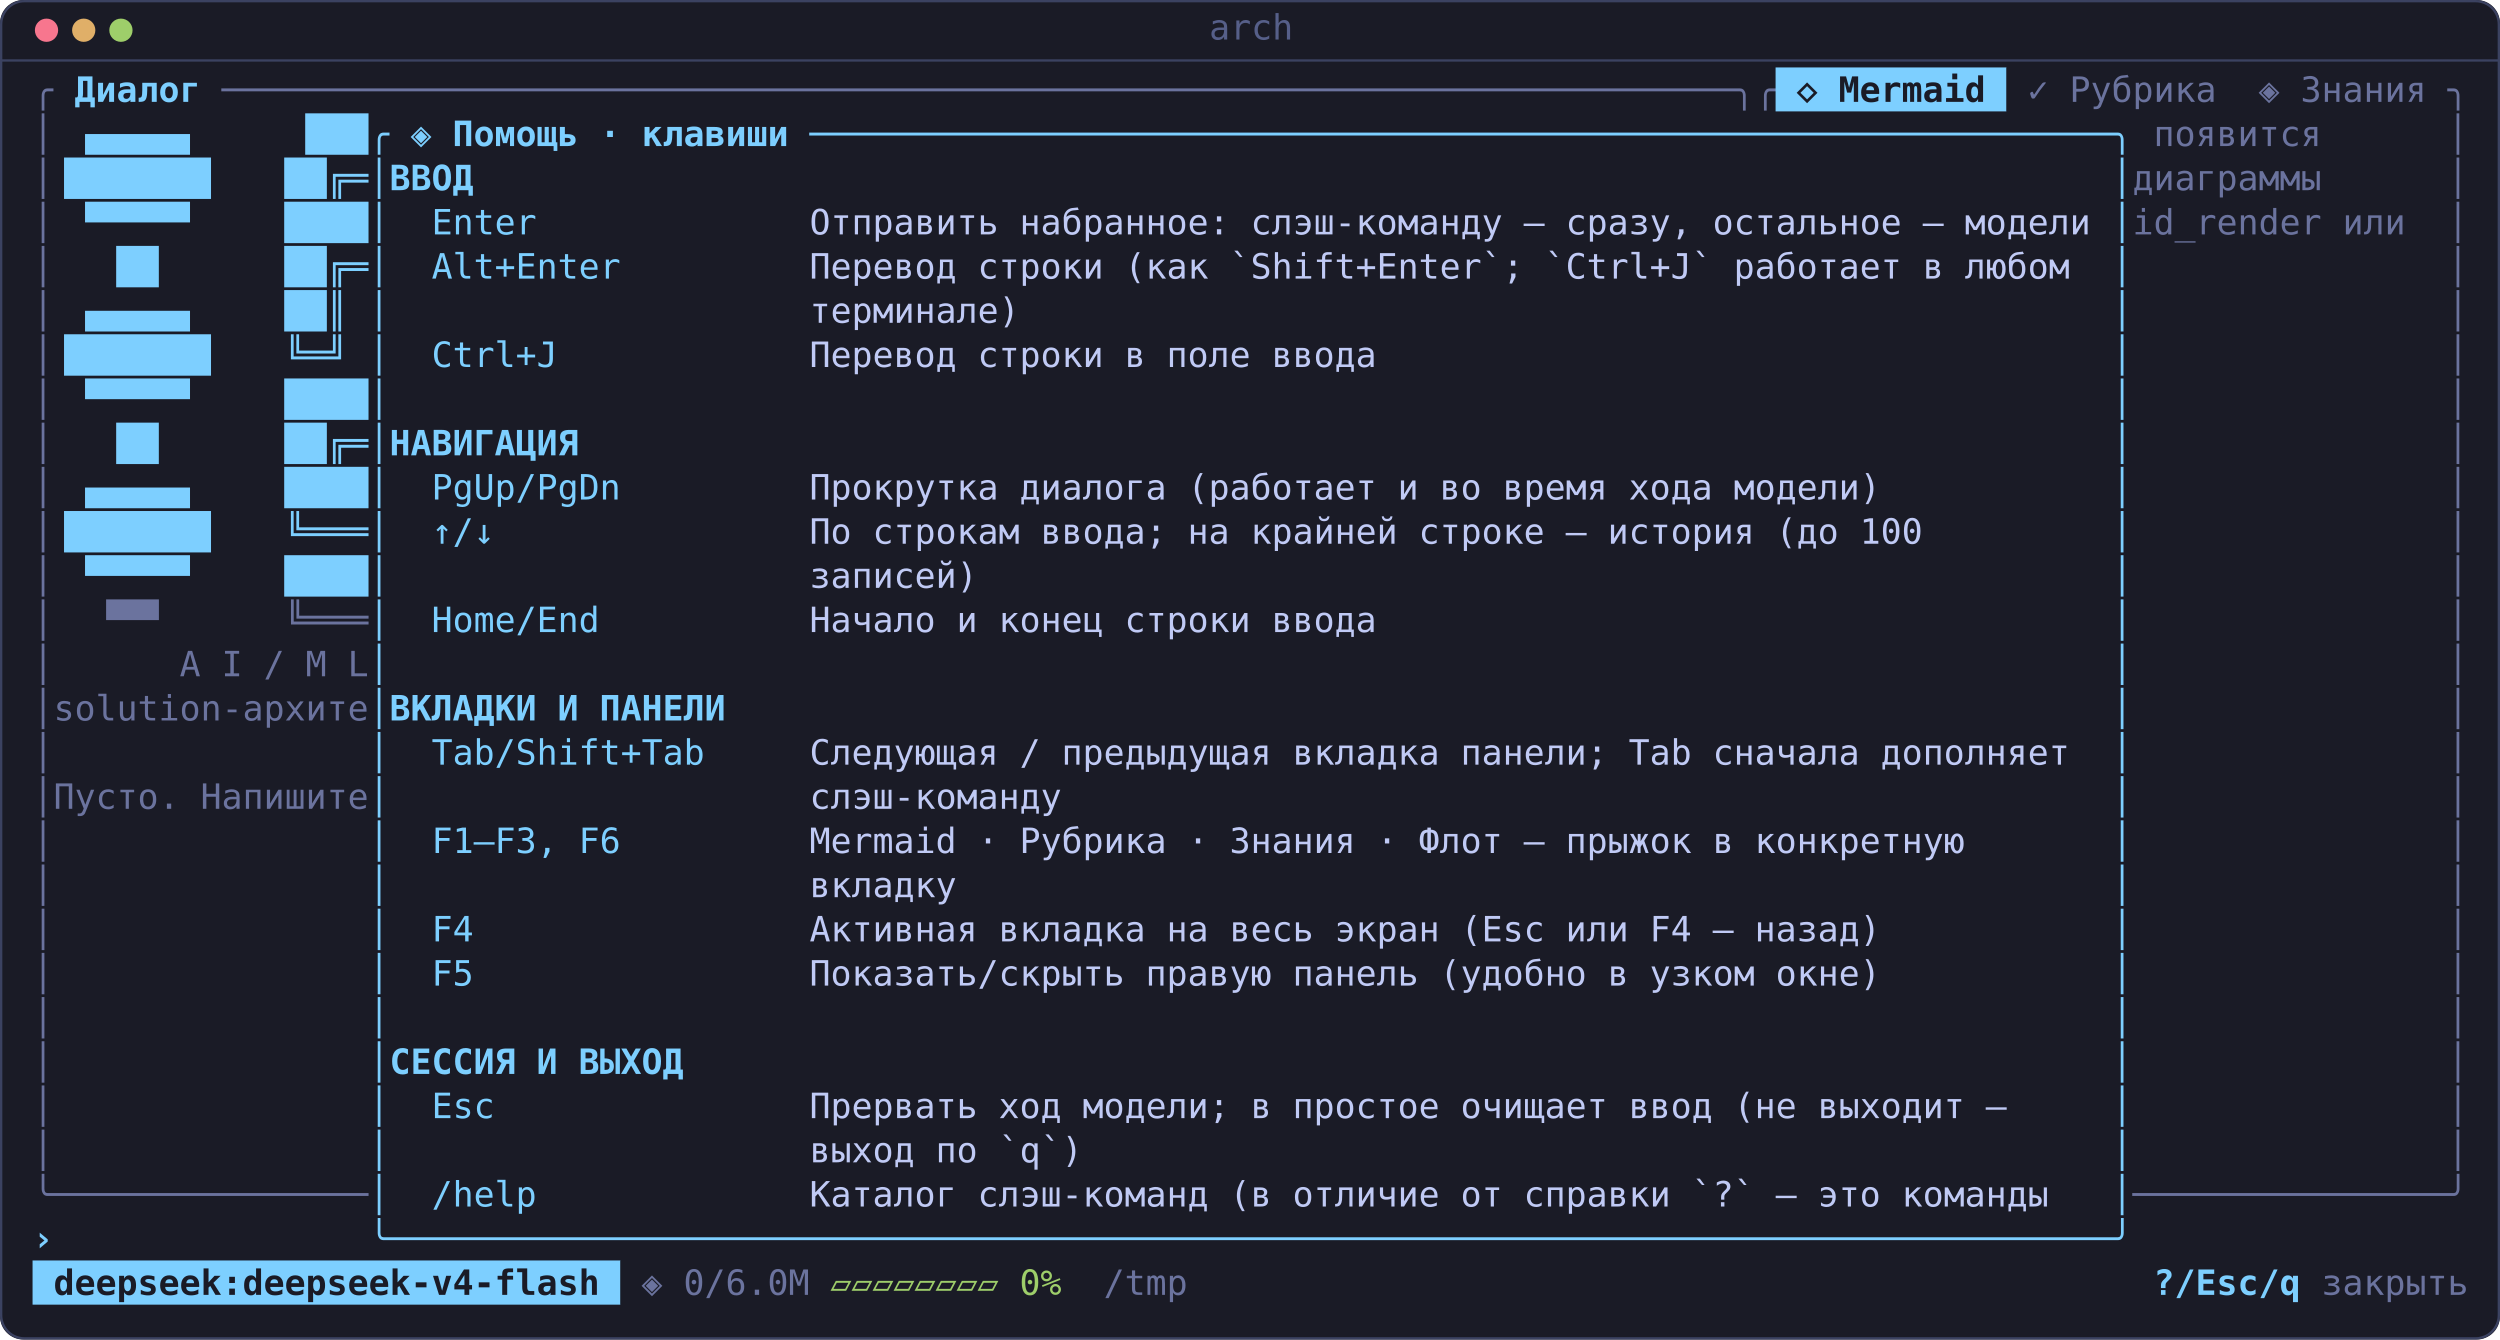
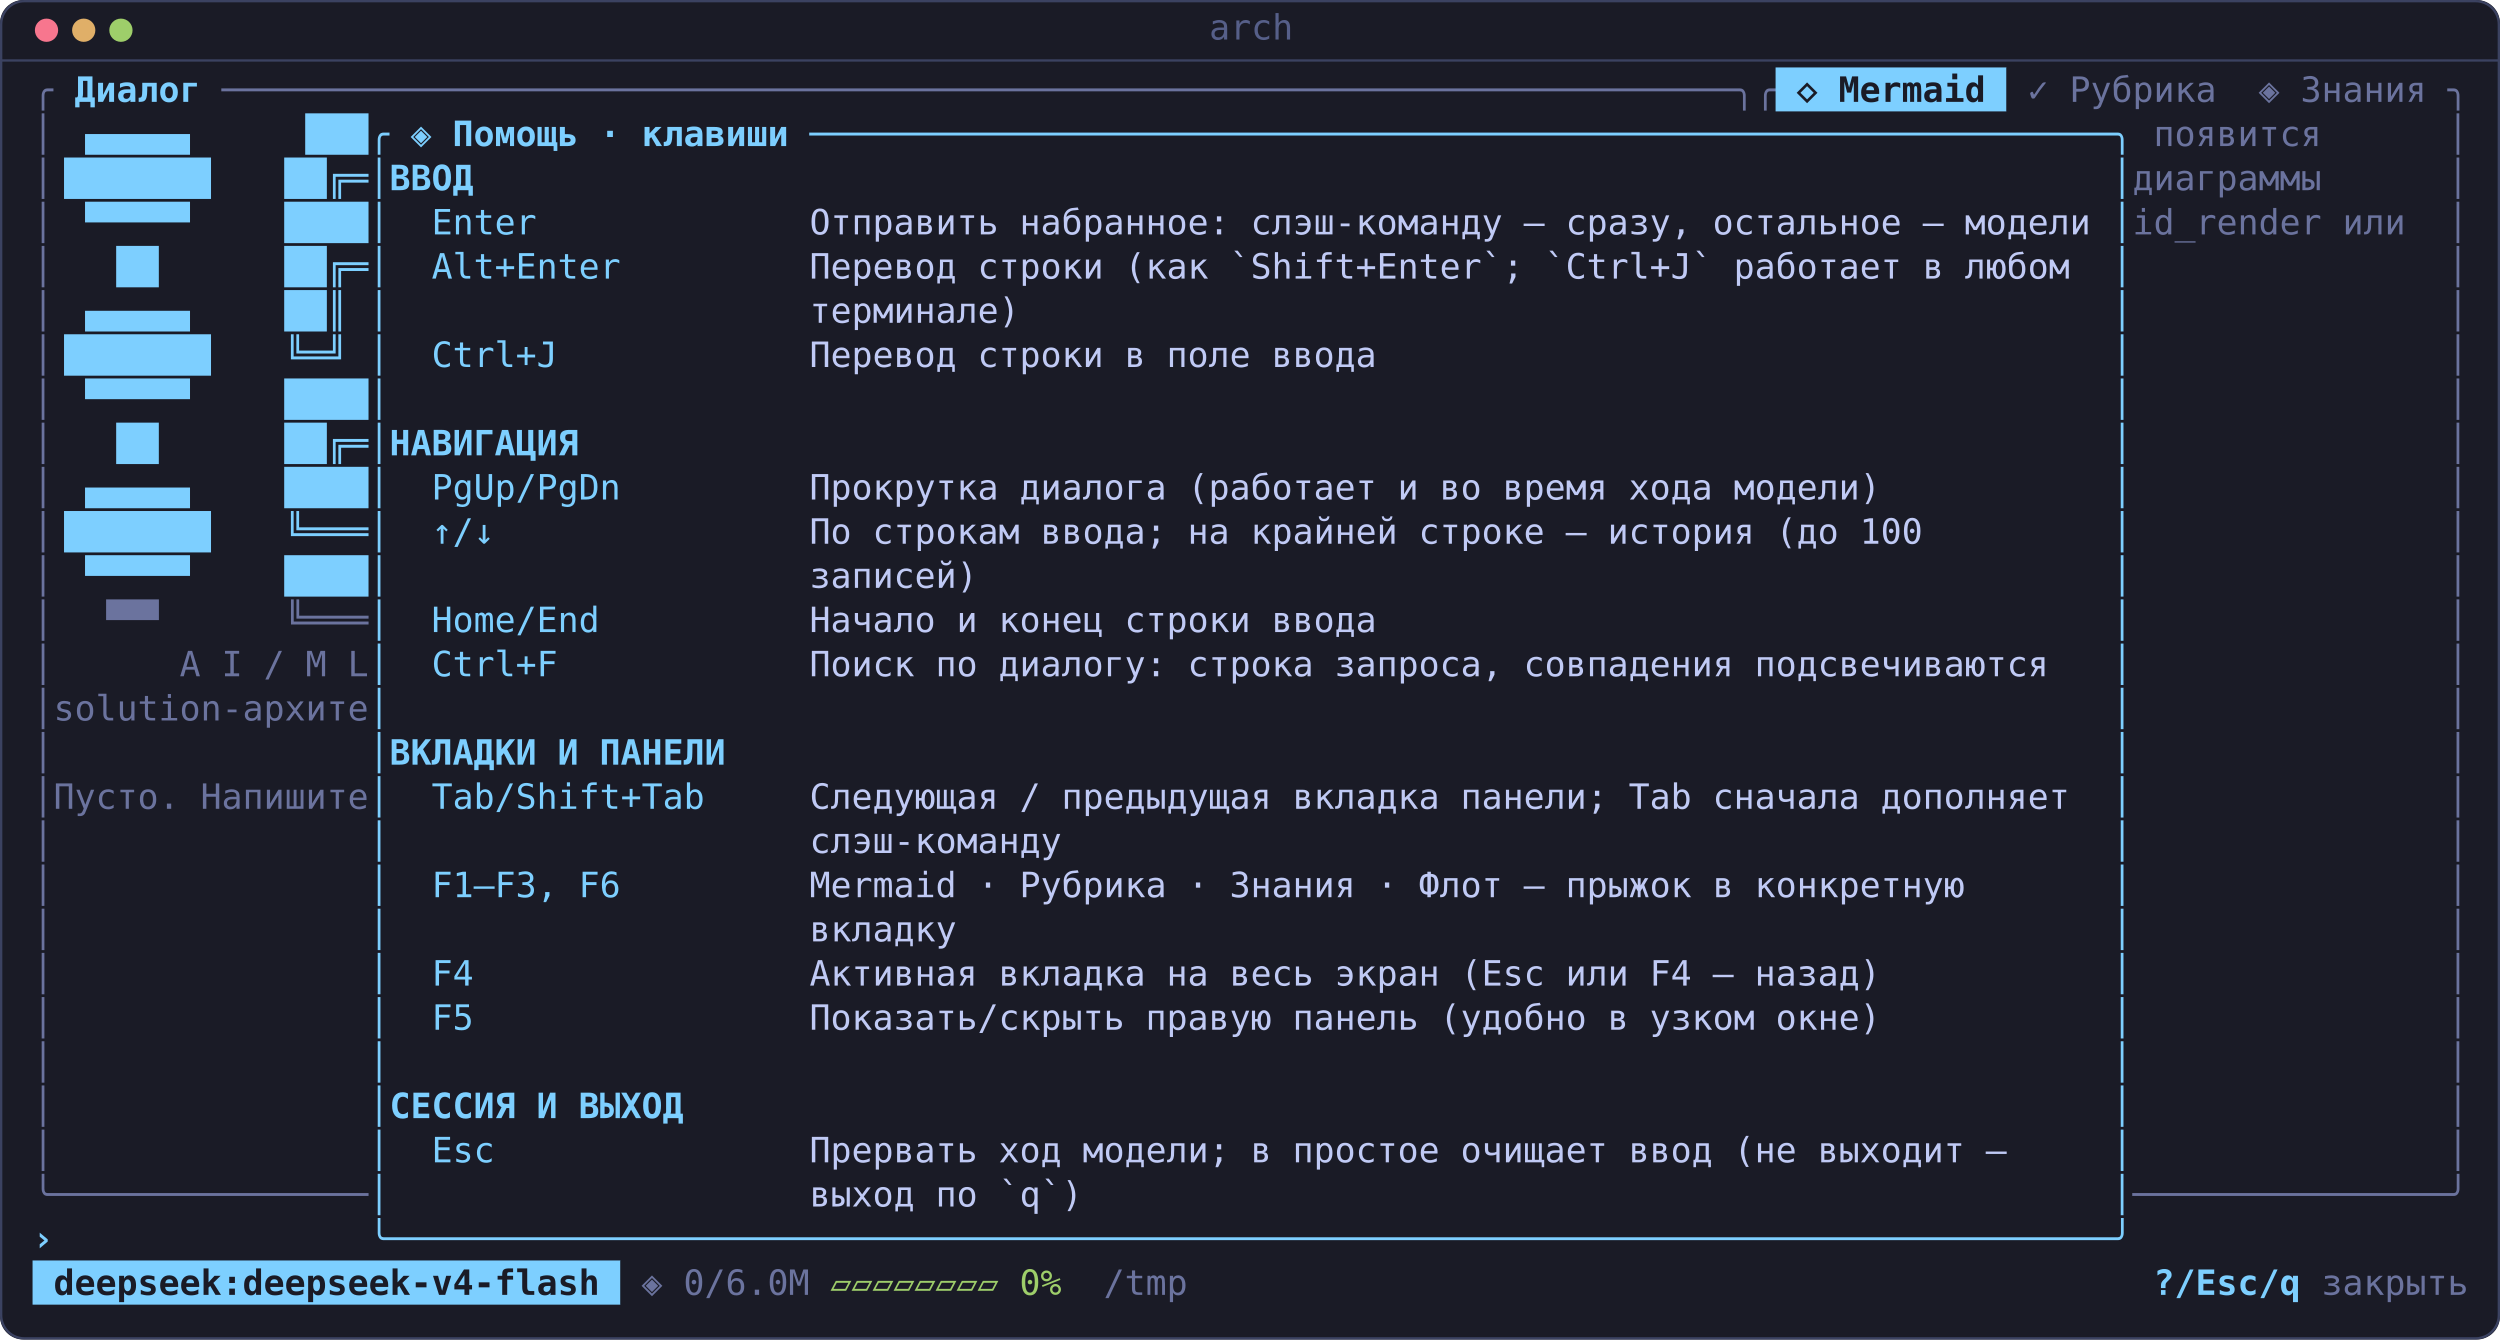
<svg xmlns="http://www.w3.org/2000/svg" width="1075" height="576" viewBox="0 0 1075 576" font-family="DejaVu Sans Mono, Noto Color Emoji, monospace" font-size="15">
  <rect width="100%" height="100%" rx="10" fill="#1a1b26" />
  <rect x="0.5" y="0.5" width="1074" height="575" rx="10" fill="none" stroke="#3b4261" />
  <circle cx="20" cy="13" r="5" fill="#f7768e" />
  <circle cx="36" cy="13" r="5" fill="#e0af68" />
  <circle cx="52" cy="13" r="5" fill="#9ece6a" />
  <text x="538" y="17" fill="#565f89" text-anchor="middle">arch</text>
  <line x1="0" y1="26" x2="1075" y2="26" stroke="#3b4261" />
  <rect x="14.0" y="29.0" width="9.0" height="19" fill="#1a1b26" />
  <text x="14.0" y="43.8" xml:space="preserve" fill="#6b739e">╭</text>
  <rect x="23.0" y="29.0" width="72.2" height="19" fill="#1a1b26" />
  <text x="23.0" y="43.8" xml:space="preserve" fill="#7dcfff" font-weight="700"> Диалог</text>
  <rect x="95.3" y="29.0" width="668.2" height="19" fill="#1a1b26" />
  <text x="95.3" y="43.8" xml:space="preserve" fill="#6b739e">────────────────────────────────────────────────────────────────────────╮╭</text>
  <rect x="763.5" y="29.0" width="99.3" height="19" fill="#7dcfff" />
  <text x="763.5" y="43.8" xml:space="preserve" fill="#1a1b26" font-weight="700"> ◇ Mermaid</text>
  <rect x="862.8" y="29.0" width="198.7" height="19" fill="#1a1b26" />
  <text x="862.8" y="43.8" xml:space="preserve" fill="#6b739e"> ✓ Рубрика  ◈ Знания ╮</text>
  <rect x="14.0" y="48.0" width="9.0" height="19" fill="#1a1b26" />
  <text x="14.0" y="62.8" xml:space="preserve" fill="#6b739e">│</text>
  <rect x="23.0" y="48.0" width="135.4" height="19" fill="#1a1b26" />
  <text x="23.0" y="62.8" xml:space="preserve" fill="#7dcfff" font-weight="700"> ▗▄▄▄▄▖     ███</text>
  <rect x="158.5" y="48.0" width="9.0" height="19" fill="#1a1b26" />
  <text x="158.5" y="62.8" xml:space="preserve" fill="#7dcfff">╭</text>
  <rect x="167.5" y="48.0" width="180.6" height="19" fill="#1a1b26" />
  <text x="167.5" y="62.8" xml:space="preserve" fill="#7dcfff" font-weight="700"> ◈ Помощь · клавиши</text>
  <rect x="348.1" y="48.0" width="568.9" height="19" fill="#1a1b26" />
  <text x="348.1" y="62.8" xml:space="preserve" fill="#7dcfff">──────────────────────────────────────────────────────────────╮</text>
  <rect x="917.0" y="48.0" width="90.3" height="19" fill="#1a1b26" />
  <text x="917.0" y="62.8" xml:space="preserve" fill="#6b739e"> появится</text>
  <rect x="1007.3" y="48.0" width="45.1" height="19" fill="#1a1b26" />
  <rect x="1052.4" y="48.0" width="9.0" height="19" fill="#1a1b26" />
  <text x="1052.4" y="62.8" xml:space="preserve" fill="#6b739e">│</text>
  <rect x="14.0" y="67.0" width="9.0" height="19" fill="#1a1b26" />
  <text x="14.0" y="81.8" xml:space="preserve" fill="#6b739e">│</text>
  <rect x="23.0" y="67.0" width="135.4" height="19" fill="#1a1b26" />
  <text x="23.0" y="81.8" xml:space="preserve" fill="#7dcfff" font-weight="700">▐██████▌   ██╔═</text>
  <rect x="158.5" y="67.0" width="9.0" height="19" fill="#1a1b26" />
  <text x="158.5" y="81.8" xml:space="preserve" fill="#7dcfff">│</text>
  <rect x="167.5" y="67.0" width="36.1" height="19" fill="#1a1b26" />
  <text x="167.5" y="81.8" xml:space="preserve" fill="#7dcfff" font-weight="700">ВВОД</text>
  <rect x="203.6" y="67.0" width="704.3" height="19" fill="#1a1b26" />
  <rect x="908.0" y="67.0" width="9.0" height="19" fill="#1a1b26" />
  <text x="908.0" y="81.8" xml:space="preserve" fill="#7dcfff">│</text>
  <rect x="917.0" y="67.0" width="90.3" height="19" fill="#1a1b26" />
  <text x="917.0" y="81.8" xml:space="preserve" fill="#6b739e">диаграммы</text>
  <rect x="1007.3" y="67.0" width="45.1" height="19" fill="#1a1b26" />
  <rect x="1052.4" y="67.0" width="9.0" height="19" fill="#1a1b26" />
  <text x="1052.4" y="81.8" xml:space="preserve" fill="#6b739e">│</text>
  <rect x="14.0" y="86.0" width="9.0" height="19" fill="#1a1b26" />
  <text x="14.0" y="100.8" xml:space="preserve" fill="#6b739e">│</text>
  <rect x="23.0" y="86.0" width="135.4" height="19" fill="#1a1b26" />
  <text x="23.0" y="100.8" xml:space="preserve" fill="#7dcfff" font-weight="700"> ▝▀▀▀▀▘    ████</text>
  <rect x="158.5" y="86.0" width="189.6" height="19" fill="#1a1b26" />
  <text x="158.5" y="100.8" xml:space="preserve" fill="#7dcfff">│  Enter</text>
  <rect x="348.1" y="86.0" width="559.9" height="19" fill="#1a1b26" />
  <text x="348.1" y="100.8" xml:space="preserve" fill="#c0caf5">Отправить набранное: слэш-команду — сразу, остальное — модели</text>
  <rect x="908.0" y="86.0" width="9.0" height="19" fill="#1a1b26" />
  <text x="908.0" y="100.8" xml:space="preserve" fill="#7dcfff">│</text>
  <rect x="917.0" y="86.0" width="126.4" height="19" fill="#1a1b26" />
  <text x="917.0" y="100.8" xml:space="preserve" fill="#6b739e">id_render или</text>
  <rect x="1043.4" y="86.0" width="9.0" height="19" fill="#1a1b26" />
  <rect x="1052.4" y="86.0" width="9.0" height="19" fill="#1a1b26" />
  <text x="1052.4" y="100.8" xml:space="preserve" fill="#6b739e">│</text>
  <rect x="14.0" y="105.0" width="9.0" height="19" fill="#1a1b26" />
  <text x="14.0" y="119.8" xml:space="preserve" fill="#6b739e">│</text>
  <rect x="23.0" y="105.0" width="135.4" height="19" fill="#1a1b26" />
  <text x="23.0" y="119.8" xml:space="preserve" fill="#7dcfff" font-weight="700">   ██      ██╔═</text>
  <rect x="158.5" y="105.0" width="189.6" height="19" fill="#1a1b26" />
  <text x="158.5" y="119.8" xml:space="preserve" fill="#7dcfff">│  Alt+Enter</text>
  <rect x="348.1" y="105.0" width="559.9" height="19" fill="#1a1b26" />
  <text x="348.1" y="119.8" xml:space="preserve" fill="#c0caf5">Перевод строки (как `Shift+Enter`; `Ctrl+J` работает в любом</text>
  <rect x="908.0" y="105.0" width="9.0" height="19" fill="#1a1b26" />
  <text x="908.0" y="119.8" xml:space="preserve" fill="#7dcfff">│</text>
  <rect x="917.0" y="105.0" width="135.4" height="19" fill="#1a1b26" />
  <rect x="1052.4" y="105.0" width="9.0" height="19" fill="#1a1b26" />
  <text x="1052.4" y="119.8" xml:space="preserve" fill="#6b739e">│</text>
  <rect x="14.0" y="124.0" width="9.0" height="19" fill="#1a1b26" />
  <text x="14.0" y="138.8" xml:space="preserve" fill="#6b739e">│</text>
  <rect x="23.0" y="124.0" width="135.4" height="19" fill="#1a1b26" />
  <text x="23.0" y="138.8" xml:space="preserve" fill="#7dcfff" font-weight="700"> ▗▄▄▄▄▖    ██║</text>
  <rect x="158.5" y="124.0" width="9.0" height="19" fill="#1a1b26" />
  <text x="158.5" y="138.8" xml:space="preserve" fill="#7dcfff">│</text>
  <rect x="167.5" y="124.0" width="740.5" height="19" fill="#1a1b26" />
  <text x="167.5" y="138.8" xml:space="preserve" fill="#c0caf5">                    терминале)</text>
  <rect x="908.0" y="124.0" width="9.0" height="19" fill="#1a1b26" />
  <text x="908.0" y="138.8" xml:space="preserve" fill="#7dcfff">│</text>
  <rect x="917.0" y="124.0" width="135.4" height="19" fill="#1a1b26" />
  <rect x="1052.4" y="124.0" width="9.0" height="19" fill="#1a1b26" />
  <text x="1052.4" y="138.8" xml:space="preserve" fill="#6b739e">│</text>
  <rect x="14.0" y="143.0" width="9.0" height="19" fill="#1a1b26" />
  <text x="14.0" y="157.8" xml:space="preserve" fill="#6b739e">│</text>
  <rect x="23.0" y="143.0" width="135.4" height="19" fill="#1a1b26" />
  <text x="23.0" y="157.8" xml:space="preserve" fill="#7dcfff" font-weight="700">▐██████▌   ╚═╝</text>
  <rect x="158.5" y="143.0" width="189.6" height="19" fill="#1a1b26" />
  <text x="158.5" y="157.8" xml:space="preserve" fill="#7dcfff">│  Ctrl+J</text>
  <rect x="348.1" y="143.0" width="559.9" height="19" fill="#1a1b26" />
  <text x="348.1" y="157.8" xml:space="preserve" fill="#c0caf5">Перевод строки в поле ввода</text>
  <rect x="908.0" y="143.0" width="9.0" height="19" fill="#1a1b26" />
  <text x="908.0" y="157.8" xml:space="preserve" fill="#7dcfff">│</text>
  <rect x="917.0" y="143.0" width="135.4" height="19" fill="#1a1b26" />
  <rect x="1052.4" y="143.0" width="9.0" height="19" fill="#1a1b26" />
  <text x="1052.4" y="157.8" xml:space="preserve" fill="#6b739e">│</text>
  <rect x="14.0" y="162.0" width="9.0" height="19" fill="#1a1b26" />
  <text x="14.0" y="176.8" xml:space="preserve" fill="#6b739e">│</text>
  <rect x="23.0" y="162.0" width="135.4" height="19" fill="#1a1b26" />
  <text x="23.0" y="176.8" xml:space="preserve" fill="#7dcfff" font-weight="700"> ▝▀▀▀▀▘    ████</text>
  <rect x="158.5" y="162.0" width="9.0" height="19" fill="#1a1b26" />
  <text x="158.5" y="176.8" xml:space="preserve" fill="#7dcfff">│</text>
  <rect x="167.5" y="162.0" width="740.5" height="19" fill="#1a1b26" />
  <rect x="908.0" y="162.0" width="9.0" height="19" fill="#1a1b26" />
  <text x="908.0" y="176.8" xml:space="preserve" fill="#7dcfff">│</text>
  <rect x="917.0" y="162.0" width="135.4" height="19" fill="#1a1b26" />
  <rect x="1052.4" y="162.0" width="9.0" height="19" fill="#1a1b26" />
  <text x="1052.4" y="176.8" xml:space="preserve" fill="#6b739e">│</text>
  <rect x="14.0" y="181.0" width="9.0" height="19" fill="#1a1b26" />
  <text x="14.0" y="195.8" xml:space="preserve" fill="#6b739e">│</text>
  <rect x="23.0" y="181.0" width="135.4" height="19" fill="#1a1b26" />
  <text x="23.0" y="195.8" xml:space="preserve" fill="#7dcfff" font-weight="700">   ██      ██╔═</text>
  <rect x="158.5" y="181.0" width="9.0" height="19" fill="#1a1b26" />
  <text x="158.5" y="195.8" xml:space="preserve" fill="#7dcfff">│</text>
  <rect x="167.5" y="181.0" width="81.3" height="19" fill="#1a1b26" />
  <text x="167.5" y="195.8" xml:space="preserve" fill="#7dcfff" font-weight="700">НАВИГАЦИЯ</text>
  <rect x="248.8" y="181.0" width="659.2" height="19" fill="#1a1b26" />
  <rect x="908.0" y="181.0" width="9.0" height="19" fill="#1a1b26" />
  <text x="908.0" y="195.8" xml:space="preserve" fill="#7dcfff">│</text>
  <rect x="917.0" y="181.0" width="135.4" height="19" fill="#1a1b26" />
  <rect x="1052.4" y="181.0" width="9.0" height="19" fill="#1a1b26" />
  <text x="1052.4" y="195.8" xml:space="preserve" fill="#6b739e">│</text>
  <rect x="14.0" y="200.0" width="9.0" height="19" fill="#1a1b26" />
  <text x="14.0" y="214.8" xml:space="preserve" fill="#6b739e">│</text>
  <rect x="23.0" y="200.0" width="135.4" height="19" fill="#1a1b26" />
  <text x="23.0" y="214.8" xml:space="preserve" fill="#7dcfff" font-weight="700"> ▗▄▄▄▄▖    ████</text>
  <rect x="158.5" y="200.0" width="189.6" height="19" fill="#1a1b26" />
  <text x="158.5" y="214.8" xml:space="preserve" fill="#7dcfff">│  PgUp/PgDn</text>
  <rect x="348.1" y="200.0" width="559.9" height="19" fill="#1a1b26" />
  <text x="348.1" y="214.8" xml:space="preserve" fill="#c0caf5">Прокрутка диалога (работает и во время хода модели)</text>
  <rect x="908.0" y="200.0" width="9.0" height="19" fill="#1a1b26" />
  <text x="908.0" y="214.8" xml:space="preserve" fill="#7dcfff">│</text>
  <rect x="917.0" y="200.0" width="135.4" height="19" fill="#1a1b26" />
  <rect x="1052.4" y="200.0" width="9.0" height="19" fill="#1a1b26" />
  <text x="1052.4" y="214.8" xml:space="preserve" fill="#6b739e">│</text>
  <rect x="14.0" y="219.0" width="9.0" height="19" fill="#1a1b26" />
  <text x="14.0" y="233.8" xml:space="preserve" fill="#6b739e">│</text>
  <rect x="23.0" y="219.0" width="135.4" height="19" fill="#1a1b26" />
  <text x="23.0" y="233.8" xml:space="preserve" fill="#7dcfff" font-weight="700">▐██████▌   ╚═══</text>
  <rect x="158.5" y="219.0" width="189.6" height="19" fill="#1a1b26" />
  <text x="158.5" y="233.8" xml:space="preserve" fill="#7dcfff">│  ↑/↓</text>
  <rect x="348.1" y="219.0" width="559.9" height="19" fill="#1a1b26" />
  <text x="348.1" y="233.8" xml:space="preserve" fill="#c0caf5">По строкам ввода; на крайней строке — история (до 100</text>
  <rect x="908.0" y="219.0" width="9.0" height="19" fill="#1a1b26" />
  <text x="908.0" y="233.8" xml:space="preserve" fill="#7dcfff">│</text>
  <rect x="917.0" y="219.0" width="135.4" height="19" fill="#1a1b26" />
  <rect x="1052.4" y="219.0" width="9.0" height="19" fill="#1a1b26" />
  <text x="1052.4" y="233.8" xml:space="preserve" fill="#6b739e">│</text>
  <rect x="14.0" y="238.0" width="9.0" height="19" fill="#1a1b26" />
  <text x="14.0" y="252.8" xml:space="preserve" fill="#6b739e">│</text>
  <rect x="23.0" y="238.0" width="135.4" height="19" fill="#1a1b26" />
  <text x="23.0" y="252.8" xml:space="preserve" fill="#7dcfff" font-weight="700"> ▝▀▀▀▀▘    ████</text>
  <rect x="158.5" y="238.0" width="9.0" height="19" fill="#1a1b26" />
  <text x="158.5" y="252.8" xml:space="preserve" fill="#7dcfff">│</text>
  <rect x="167.5" y="238.0" width="740.5" height="19" fill="#1a1b26" />
  <text x="167.5" y="252.8" xml:space="preserve" fill="#c0caf5">                    записей)</text>
  <rect x="908.0" y="238.0" width="9.0" height="19" fill="#1a1b26" />
  <text x="908.0" y="252.8" xml:space="preserve" fill="#7dcfff">│</text>
  <rect x="917.0" y="238.0" width="135.4" height="19" fill="#1a1b26" />
  <rect x="1052.4" y="238.0" width="9.0" height="19" fill="#1a1b26" />
  <text x="1052.4" y="252.8" xml:space="preserve" fill="#6b739e">│</text>
  <rect x="14.0" y="257.0" width="144.5" height="19" fill="#1a1b26" />
  <text x="14.0" y="271.8" xml:space="preserve" fill="#6b739e">│  ▝▀▀      ╚═══</text>
  <rect x="158.5" y="257.0" width="189.6" height="19" fill="#1a1b26" />
  <text x="158.5" y="271.8" xml:space="preserve" fill="#7dcfff">│  Home/End</text>
  <rect x="348.1" y="257.0" width="559.9" height="19" fill="#1a1b26" />
  <text x="348.1" y="271.8" xml:space="preserve" fill="#c0caf5">Начало и конец строки ввода</text>
  <rect x="908.0" y="257.0" width="9.0" height="19" fill="#1a1b26" />
  <text x="908.0" y="271.8" xml:space="preserve" fill="#7dcfff">│</text>
  <rect x="917.0" y="257.0" width="135.4" height="19" fill="#1a1b26" />
  <rect x="1052.4" y="257.0" width="9.0" height="19" fill="#1a1b26" />
  <text x="1052.4" y="271.8" xml:space="preserve" fill="#6b739e">│</text>
  <rect x="14.0" y="276.0" width="144.5" height="19" fill="#1a1b26" />
  <text x="14.0" y="290.8" xml:space="preserve" fill="#6b739e">│      A I / M L</text>
-   <rect x="158.5" y="276.0" width="9.0" height="19" fill="#1a1b26" />
-   <text x="158.5" y="290.8" xml:space="preserve" fill="#7dcfff">│</text>
-   <rect x="167.5" y="276.0" width="740.5" height="19" fill="#1a1b26" />
+   <rect x="158.5" y="276.0" width="189.6" height="19" fill="#1a1b26" />
+   <text x="158.5" y="290.8" xml:space="preserve" fill="#7dcfff">│  Ctrl+F</text>
+   <rect x="348.1" y="276.0" width="559.9" height="19" fill="#1a1b26" />
+   <text x="348.1" y="290.8" xml:space="preserve" fill="#c0caf5">Поиск по диалогу: строка запроса, совпадения подсвечиваются</text>
  <rect x="908.0" y="276.0" width="9.0" height="19" fill="#1a1b26" />
  <text x="908.0" y="290.8" xml:space="preserve" fill="#7dcfff">│</text>
  <rect x="917.0" y="276.0" width="135.4" height="19" fill="#1a1b26" />
  <rect x="1052.4" y="276.0" width="9.0" height="19" fill="#1a1b26" />
  <text x="1052.4" y="290.8" xml:space="preserve" fill="#6b739e">│</text>
  <rect x="14.0" y="295.0" width="144.5" height="19" fill="#1a1b26" />
  <text x="14.0" y="309.8" xml:space="preserve" fill="#6b739e">│solution-архите</text>
  <rect x="158.5" y="295.0" width="9.0" height="19" fill="#1a1b26" />
  <text x="158.5" y="309.8" xml:space="preserve" fill="#7dcfff">│</text>
-   <rect x="167.5" y="295.0" width="144.5" height="19" fill="#1a1b26" />
-   <text x="167.5" y="309.8" xml:space="preserve" fill="#7dcfff" font-weight="700">ВКЛАДКИ И ПАНЕЛИ</text>
-   <rect x="312.0" y="295.0" width="596.0" height="19" fill="#1a1b26" />
+   <rect x="167.5" y="295.0" width="740.5" height="19" fill="#1a1b26" />
  <rect x="908.0" y="295.0" width="9.0" height="19" fill="#1a1b26" />
  <text x="908.0" y="309.8" xml:space="preserve" fill="#7dcfff">│</text>
  <rect x="917.0" y="295.0" width="135.4" height="19" fill="#1a1b26" />
  <rect x="1052.4" y="295.0" width="9.0" height="19" fill="#1a1b26" />
  <text x="1052.4" y="309.8" xml:space="preserve" fill="#6b739e">│</text>
  <rect x="14.0" y="314.0" width="9.0" height="19" fill="#1a1b26" />
  <text x="14.0" y="328.8" xml:space="preserve" fill="#6b739e">│</text>
  <rect x="23.0" y="314.0" width="135.4" height="19" fill="#1a1b26" />
-   <rect x="158.5" y="314.0" width="189.6" height="19" fill="#1a1b26" />
-   <text x="158.5" y="328.8" xml:space="preserve" fill="#7dcfff">│  Tab/Shift+Tab</text>
-   <rect x="348.1" y="314.0" width="559.9" height="19" fill="#1a1b26" />
-   <text x="348.1" y="328.8" xml:space="preserve" fill="#c0caf5">Следующая / предыдущая вкладка панели; Tab сначала дополняет</text>
+   <rect x="158.5" y="314.0" width="9.0" height="19" fill="#1a1b26" />
+   <text x="158.5" y="328.8" xml:space="preserve" fill="#7dcfff">│</text>
+   <rect x="167.5" y="314.0" width="144.5" height="19" fill="#1a1b26" />
+   <text x="167.5" y="328.8" xml:space="preserve" fill="#7dcfff" font-weight="700">ВКЛАДКИ И ПАНЕЛИ</text>
+   <rect x="312.0" y="314.0" width="596.0" height="19" fill="#1a1b26" />
  <rect x="908.0" y="314.0" width="9.0" height="19" fill="#1a1b26" />
  <text x="908.0" y="328.8" xml:space="preserve" fill="#7dcfff">│</text>
  <rect x="917.0" y="314.0" width="135.4" height="19" fill="#1a1b26" />
  <rect x="1052.4" y="314.0" width="9.0" height="19" fill="#1a1b26" />
  <text x="1052.4" y="328.8" xml:space="preserve" fill="#6b739e">│</text>
  <rect x="14.0" y="333.0" width="144.5" height="19" fill="#1a1b26" />
  <text x="14.0" y="347.8" xml:space="preserve" fill="#6b739e">│Пусто. Напишите</text>
-   <rect x="158.5" y="333.0" width="9.0" height="19" fill="#1a1b26" />
-   <text x="158.5" y="347.8" xml:space="preserve" fill="#7dcfff">│</text>
-   <rect x="167.5" y="333.0" width="740.5" height="19" fill="#1a1b26" />
-   <text x="167.5" y="347.8" xml:space="preserve" fill="#c0caf5">                    слэш-команду</text>
+   <rect x="158.5" y="333.0" width="189.6" height="19" fill="#1a1b26" />
+   <text x="158.5" y="347.8" xml:space="preserve" fill="#7dcfff">│  Tab/Shift+Tab</text>
+   <rect x="348.1" y="333.0" width="559.9" height="19" fill="#1a1b26" />
+   <text x="348.1" y="347.8" xml:space="preserve" fill="#c0caf5">Следующая / предыдущая вкладка панели; Tab сначала дополняет</text>
  <rect x="908.0" y="333.0" width="9.0" height="19" fill="#1a1b26" />
  <text x="908.0" y="347.8" xml:space="preserve" fill="#7dcfff">│</text>
  <rect x="917.0" y="333.0" width="135.4" height="19" fill="#1a1b26" />
  <rect x="1052.4" y="333.0" width="9.0" height="19" fill="#1a1b26" />
  <text x="1052.4" y="347.8" xml:space="preserve" fill="#6b739e">│</text>
  <rect x="14.0" y="352.0" width="9.0" height="19" fill="#1a1b26" />
  <text x="14.0" y="366.8" xml:space="preserve" fill="#6b739e">│</text>
  <rect x="23.0" y="352.0" width="135.4" height="19" fill="#1a1b26" />
-   <rect x="158.5" y="352.0" width="189.6" height="19" fill="#1a1b26" />
-   <text x="158.5" y="366.8" xml:space="preserve" fill="#7dcfff">│  F1–F3, F6</text>
-   <rect x="348.1" y="352.0" width="559.9" height="19" fill="#1a1b26" />
-   <text x="348.1" y="366.8" xml:space="preserve" fill="#c0caf5">Mermaid · Рубрика · Знания · Флот — прыжок в конкретную</text>
+   <rect x="158.5" y="352.0" width="9.0" height="19" fill="#1a1b26" />
+   <text x="158.5" y="366.8" xml:space="preserve" fill="#7dcfff">│</text>
+   <rect x="167.5" y="352.0" width="740.5" height="19" fill="#1a1b26" />
+   <text x="167.5" y="366.8" xml:space="preserve" fill="#c0caf5">                    слэш-команду</text>
  <rect x="908.0" y="352.0" width="9.0" height="19" fill="#1a1b26" />
  <text x="908.0" y="366.8" xml:space="preserve" fill="#7dcfff">│</text>
  <rect x="917.0" y="352.0" width="135.4" height="19" fill="#1a1b26" />
  <rect x="1052.4" y="352.0" width="9.0" height="19" fill="#1a1b26" />
  <text x="1052.4" y="366.8" xml:space="preserve" fill="#6b739e">│</text>
  <rect x="14.0" y="371.0" width="9.0" height="19" fill="#1a1b26" />
  <text x="14.0" y="385.8" xml:space="preserve" fill="#6b739e">│</text>
  <rect x="23.0" y="371.0" width="135.4" height="19" fill="#1a1b26" />
-   <rect x="158.5" y="371.0" width="9.0" height="19" fill="#1a1b26" />
-   <text x="158.5" y="385.8" xml:space="preserve" fill="#7dcfff">│</text>
-   <rect x="167.5" y="371.0" width="740.5" height="19" fill="#1a1b26" />
-   <text x="167.5" y="385.8" xml:space="preserve" fill="#c0caf5">                    вкладку</text>
+   <rect x="158.5" y="371.0" width="189.6" height="19" fill="#1a1b26" />
+   <text x="158.5" y="385.8" xml:space="preserve" fill="#7dcfff">│  F1–F3, F6</text>
+   <rect x="348.1" y="371.0" width="559.9" height="19" fill="#1a1b26" />
+   <text x="348.1" y="385.8" xml:space="preserve" fill="#c0caf5">Mermaid · Рубрика · Знания · Флот — прыжок в конкретную</text>
  <rect x="908.0" y="371.0" width="9.0" height="19" fill="#1a1b26" />
  <text x="908.0" y="385.8" xml:space="preserve" fill="#7dcfff">│</text>
  <rect x="917.0" y="371.0" width="135.4" height="19" fill="#1a1b26" />
  <rect x="1052.4" y="371.0" width="9.0" height="19" fill="#1a1b26" />
  <text x="1052.4" y="385.8" xml:space="preserve" fill="#6b739e">│</text>
  <rect x="14.0" y="390.0" width="9.0" height="19" fill="#1a1b26" />
  <text x="14.0" y="404.8" xml:space="preserve" fill="#6b739e">│</text>
  <rect x="23.0" y="390.0" width="135.4" height="19" fill="#1a1b26" />
-   <rect x="158.5" y="390.0" width="189.6" height="19" fill="#1a1b26" />
-   <text x="158.5" y="404.8" xml:space="preserve" fill="#7dcfff">│  F4</text>
-   <rect x="348.1" y="390.0" width="559.9" height="19" fill="#1a1b26" />
-   <text x="348.1" y="404.8" xml:space="preserve" fill="#c0caf5">Активная вкладка на весь экран (Esc или F4 — назад)</text>
+   <rect x="158.5" y="390.0" width="9.0" height="19" fill="#1a1b26" />
+   <text x="158.5" y="404.8" xml:space="preserve" fill="#7dcfff">│</text>
+   <rect x="167.5" y="390.0" width="740.5" height="19" fill="#1a1b26" />
+   <text x="167.5" y="404.8" xml:space="preserve" fill="#c0caf5">                    вкладку</text>
  <rect x="908.0" y="390.0" width="9.0" height="19" fill="#1a1b26" />
  <text x="908.0" y="404.8" xml:space="preserve" fill="#7dcfff">│</text>
  <rect x="917.0" y="390.0" width="135.4" height="19" fill="#1a1b26" />
  <rect x="1052.4" y="390.0" width="9.0" height="19" fill="#1a1b26" />
  <text x="1052.4" y="404.8" xml:space="preserve" fill="#6b739e">│</text>
  <rect x="14.0" y="409.0" width="9.0" height="19" fill="#1a1b26" />
  <text x="14.0" y="423.8" xml:space="preserve" fill="#6b739e">│</text>
  <rect x="23.0" y="409.0" width="135.4" height="19" fill="#1a1b26" />
  <rect x="158.5" y="409.0" width="189.6" height="19" fill="#1a1b26" />
-   <text x="158.5" y="423.8" xml:space="preserve" fill="#7dcfff">│  F5</text>
+   <text x="158.5" y="423.8" xml:space="preserve" fill="#7dcfff">│  F4</text>
  <rect x="348.1" y="409.0" width="559.9" height="19" fill="#1a1b26" />
-   <text x="348.1" y="423.8" xml:space="preserve" fill="#c0caf5">Показать/скрыть правую панель (удобно в узком окне)</text>
+   <text x="348.1" y="423.8" xml:space="preserve" fill="#c0caf5">Активная вкладка на весь экран (Esc или F4 — назад)</text>
  <rect x="908.0" y="409.0" width="9.0" height="19" fill="#1a1b26" />
  <text x="908.0" y="423.8" xml:space="preserve" fill="#7dcfff">│</text>
  <rect x="917.0" y="409.0" width="135.4" height="19" fill="#1a1b26" />
  <rect x="1052.4" y="409.0" width="9.0" height="19" fill="#1a1b26" />
  <text x="1052.4" y="423.8" xml:space="preserve" fill="#6b739e">│</text>
  <rect x="14.0" y="428.0" width="9.0" height="19" fill="#1a1b26" />
  <text x="14.0" y="442.8" xml:space="preserve" fill="#6b739e">│</text>
  <rect x="23.0" y="428.0" width="135.4" height="19" fill="#1a1b26" />
-   <rect x="158.5" y="428.0" width="9.0" height="19" fill="#1a1b26" />
-   <text x="158.5" y="442.8" xml:space="preserve" fill="#7dcfff">│</text>
-   <rect x="167.5" y="428.0" width="740.5" height="19" fill="#1a1b26" />
+   <rect x="158.5" y="428.0" width="189.6" height="19" fill="#1a1b26" />
+   <text x="158.5" y="442.8" xml:space="preserve" fill="#7dcfff">│  F5</text>
+   <rect x="348.1" y="428.0" width="559.9" height="19" fill="#1a1b26" />
+   <text x="348.1" y="442.8" xml:space="preserve" fill="#c0caf5">Показать/скрыть правую панель (удобно в узком окне)</text>
  <rect x="908.0" y="428.0" width="9.0" height="19" fill="#1a1b26" />
  <text x="908.0" y="442.8" xml:space="preserve" fill="#7dcfff">│</text>
  <rect x="917.0" y="428.0" width="135.4" height="19" fill="#1a1b26" />
  <rect x="1052.4" y="428.0" width="9.0" height="19" fill="#1a1b26" />
  <text x="1052.4" y="442.8" xml:space="preserve" fill="#6b739e">│</text>
  <rect x="14.0" y="447.0" width="9.0" height="19" fill="#1a1b26" />
  <text x="14.0" y="461.8" xml:space="preserve" fill="#6b739e">│</text>
  <rect x="23.0" y="447.0" width="135.4" height="19" fill="#1a1b26" />
  <rect x="158.5" y="447.0" width="9.0" height="19" fill="#1a1b26" />
  <text x="158.5" y="461.8" xml:space="preserve" fill="#7dcfff">│</text>
-   <rect x="167.5" y="447.0" width="126.4" height="19" fill="#1a1b26" />
-   <text x="167.5" y="461.8" xml:space="preserve" fill="#7dcfff" font-weight="700">СЕССИЯ И ВЫХОД</text>
-   <rect x="293.9" y="447.0" width="614.0" height="19" fill="#1a1b26" />
+   <rect x="167.5" y="447.0" width="740.5" height="19" fill="#1a1b26" />
  <rect x="908.0" y="447.0" width="9.0" height="19" fill="#1a1b26" />
  <text x="908.0" y="461.8" xml:space="preserve" fill="#7dcfff">│</text>
  <rect x="917.0" y="447.0" width="135.4" height="19" fill="#1a1b26" />
  <rect x="1052.4" y="447.0" width="9.0" height="19" fill="#1a1b26" />
  <text x="1052.4" y="461.8" xml:space="preserve" fill="#6b739e">│</text>
  <rect x="14.0" y="466.0" width="9.0" height="19" fill="#1a1b26" />
  <text x="14.0" y="480.8" xml:space="preserve" fill="#6b739e">│</text>
  <rect x="23.0" y="466.0" width="135.4" height="19" fill="#1a1b26" />
-   <rect x="158.5" y="466.0" width="189.6" height="19" fill="#1a1b26" />
-   <text x="158.5" y="480.8" xml:space="preserve" fill="#7dcfff">│  Esc</text>
-   <rect x="348.1" y="466.0" width="559.9" height="19" fill="#1a1b26" />
-   <text x="348.1" y="480.8" xml:space="preserve" fill="#c0caf5">Прервать ход модели; в простое очищает ввод (не выходит —</text>
+   <rect x="158.5" y="466.0" width="9.0" height="19" fill="#1a1b26" />
+   <text x="158.5" y="480.8" xml:space="preserve" fill="#7dcfff">│</text>
+   <rect x="167.5" y="466.0" width="126.4" height="19" fill="#1a1b26" />
+   <text x="167.5" y="480.8" xml:space="preserve" fill="#7dcfff" font-weight="700">СЕССИЯ И ВЫХОД</text>
+   <rect x="293.9" y="466.0" width="614.0" height="19" fill="#1a1b26" />
  <rect x="908.0" y="466.0" width="9.0" height="19" fill="#1a1b26" />
  <text x="908.0" y="480.8" xml:space="preserve" fill="#7dcfff">│</text>
  <rect x="917.0" y="466.0" width="135.4" height="19" fill="#1a1b26" />
  <rect x="1052.4" y="466.0" width="9.0" height="19" fill="#1a1b26" />
  <text x="1052.4" y="480.8" xml:space="preserve" fill="#6b739e">│</text>
  <rect x="14.0" y="485.0" width="9.0" height="19" fill="#1a1b26" />
  <text x="14.0" y="499.8" xml:space="preserve" fill="#6b739e">│</text>
  <rect x="23.0" y="485.0" width="135.4" height="19" fill="#1a1b26" />
-   <rect x="158.5" y="485.0" width="9.0" height="19" fill="#1a1b26" />
-   <text x="158.5" y="499.8" xml:space="preserve" fill="#7dcfff">│</text>
-   <rect x="167.5" y="485.0" width="740.5" height="19" fill="#1a1b26" />
-   <text x="167.5" y="499.8" xml:space="preserve" fill="#c0caf5">                    выход по `q`)</text>
+   <rect x="158.5" y="485.0" width="189.6" height="19" fill="#1a1b26" />
+   <text x="158.5" y="499.8" xml:space="preserve" fill="#7dcfff">│  Esc</text>
+   <rect x="348.1" y="485.0" width="559.9" height="19" fill="#1a1b26" />
+   <text x="348.1" y="499.8" xml:space="preserve" fill="#c0caf5">Прервать ход модели; в простое очищает ввод (не выходит —</text>
  <rect x="908.0" y="485.0" width="9.0" height="19" fill="#1a1b26" />
  <text x="908.0" y="499.8" xml:space="preserve" fill="#7dcfff">│</text>
  <rect x="917.0" y="485.0" width="135.4" height="19" fill="#1a1b26" />
  <rect x="1052.4" y="485.0" width="9.0" height="19" fill="#1a1b26" />
  <text x="1052.4" y="499.8" xml:space="preserve" fill="#6b739e">│</text>
  <rect x="14.0" y="504.0" width="144.5" height="19" fill="#1a1b26" />
  <text x="14.0" y="518.8" xml:space="preserve" fill="#6b739e">╰───────────────</text>
-   <rect x="158.5" y="504.0" width="189.6" height="19" fill="#1a1b26" />
-   <text x="158.5" y="518.8" xml:space="preserve" fill="#7dcfff">│  /help</text>
-   <rect x="348.1" y="504.0" width="559.9" height="19" fill="#1a1b26" />
-   <text x="348.1" y="518.8" xml:space="preserve" fill="#c0caf5">Каталог слэш-команд (в отличие от справки `?` — это команды</text>
+   <rect x="158.5" y="504.0" width="9.0" height="19" fill="#1a1b26" />
+   <text x="158.5" y="518.8" xml:space="preserve" fill="#7dcfff">│</text>
+   <rect x="167.5" y="504.0" width="740.5" height="19" fill="#1a1b26" />
+   <text x="167.5" y="518.8" xml:space="preserve" fill="#c0caf5">                    выход по `q`)</text>
  <rect x="908.0" y="504.0" width="9.0" height="19" fill="#1a1b26" />
  <text x="908.0" y="518.8" xml:space="preserve" fill="#7dcfff">│</text>
  <rect x="917.0" y="504.0" width="144.5" height="19" fill="#1a1b26" />
  <text x="917.0" y="518.8" xml:space="preserve" fill="#6b739e">───────────────╯</text>
  <rect x="14.0" y="523.0" width="18.1" height="19" fill="#1a1b26" />
  <text x="14.0" y="537.8" xml:space="preserve" fill="#7dcfff" font-weight="700">›</text>
  <rect x="32.1" y="523.0" width="126.4" height="19" fill="#1a1b26" />
  <rect x="158.5" y="523.0" width="758.5" height="19" fill="#1a1b26" />
  <text x="158.5" y="537.8" xml:space="preserve" fill="#7dcfff">╰──────────────────────────────────────────────────────────────────────────────────╯</text>
  <rect x="917.0" y="523.0" width="144.5" height="19" fill="#1a1b26" />
  <rect x="14.0" y="542.0" width="252.8" height="19" fill="#7dcfff" />
  <text x="14.0" y="556.8" xml:space="preserve" fill="#1a1b26" font-weight="700"> deepseek:deepseek-v4-flash</text>
  <rect x="266.8" y="542.0" width="90.3" height="19" fill="#1a1b26" />
  <text x="266.8" y="556.8" xml:space="preserve" fill="#6b739e"> ◈ 0/6.0M</text>
  <rect x="357.1" y="542.0" width="99.3" height="19" fill="#1a1b26" />
  <text x="357.1" y="556.8" xml:space="preserve" fill="#9ece6a">▱▱▱▱▱▱▱▱ 0%</text>
  <rect x="456.5" y="542.0" width="54.2" height="19" fill="#1a1b26" />
  <text x="456.5" y="556.8" xml:space="preserve" fill="#6b739e">  /tmp</text>
  <rect x="510.6" y="542.0" width="415.4" height="19" fill="#1a1b26" />
  <rect x="926.0" y="542.0" width="63.2" height="19" fill="#1a1b26" />
  <text x="926.0" y="556.8" xml:space="preserve" fill="#7dcfff" font-weight="700">?/Esc/q</text>
  <rect x="989.2" y="542.0" width="72.2" height="19" fill="#1a1b26" />
  <text x="989.2" y="556.8" xml:space="preserve" fill="#6b739e"> закрыть</text>
</svg>
